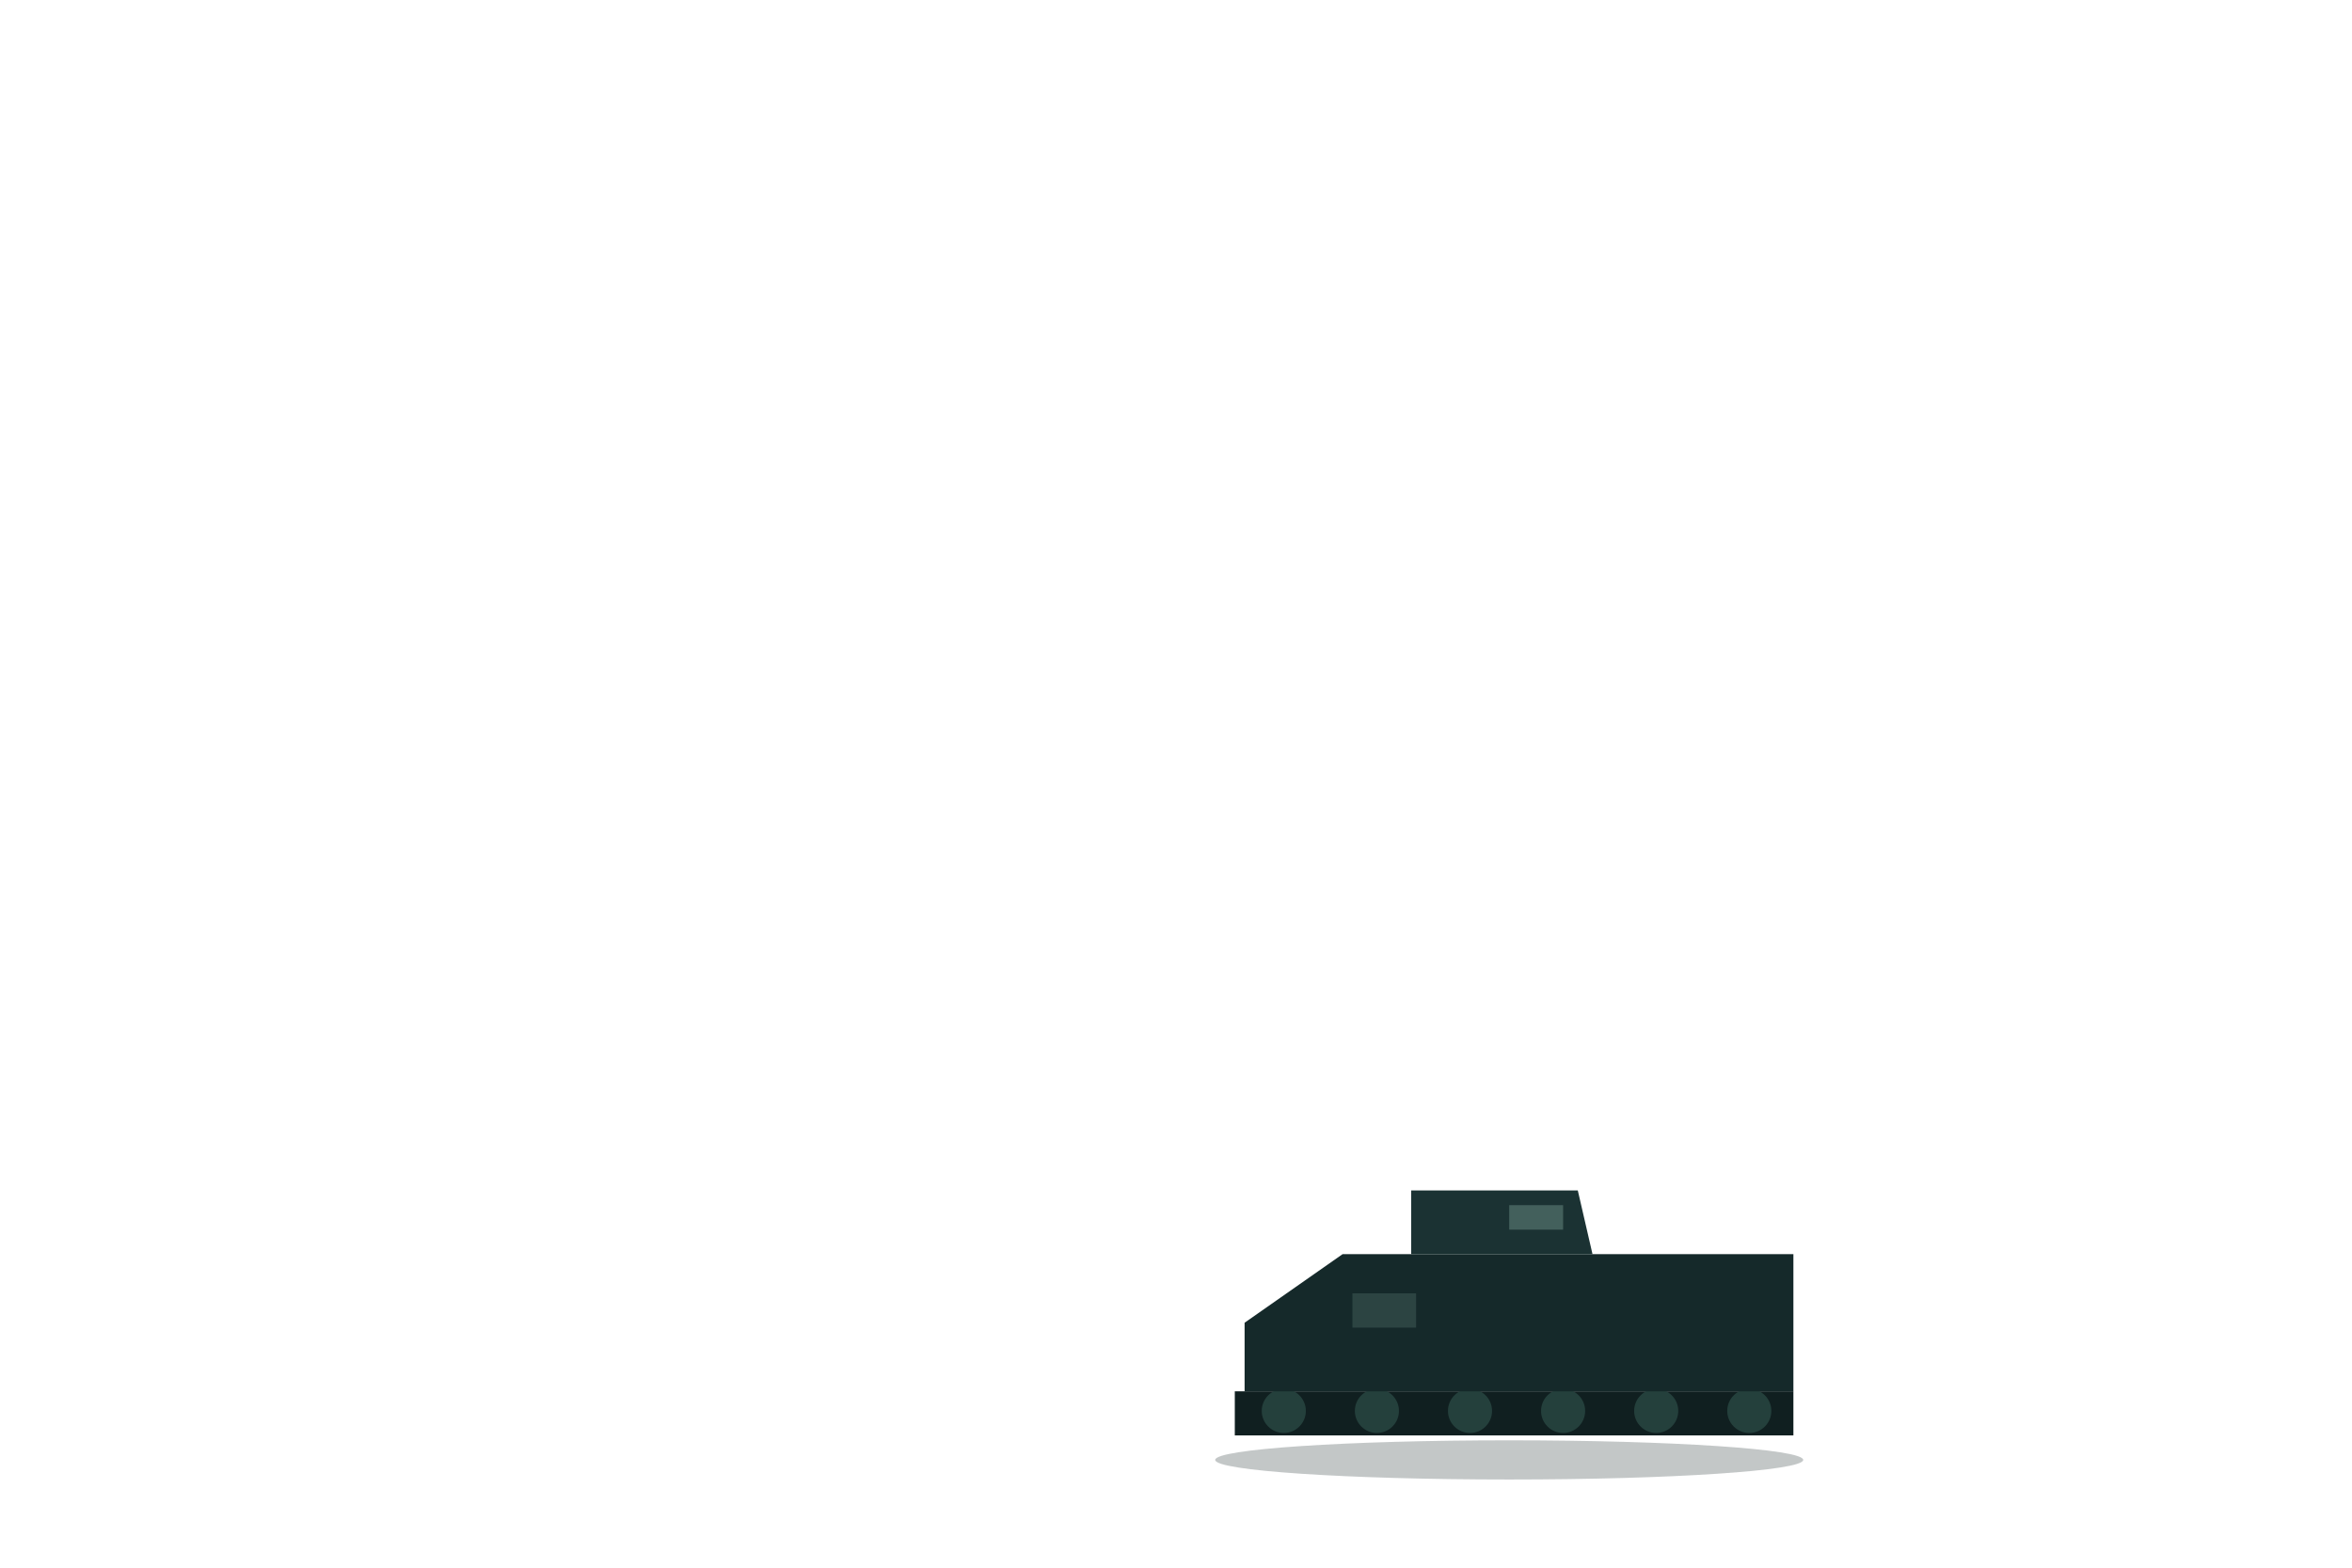
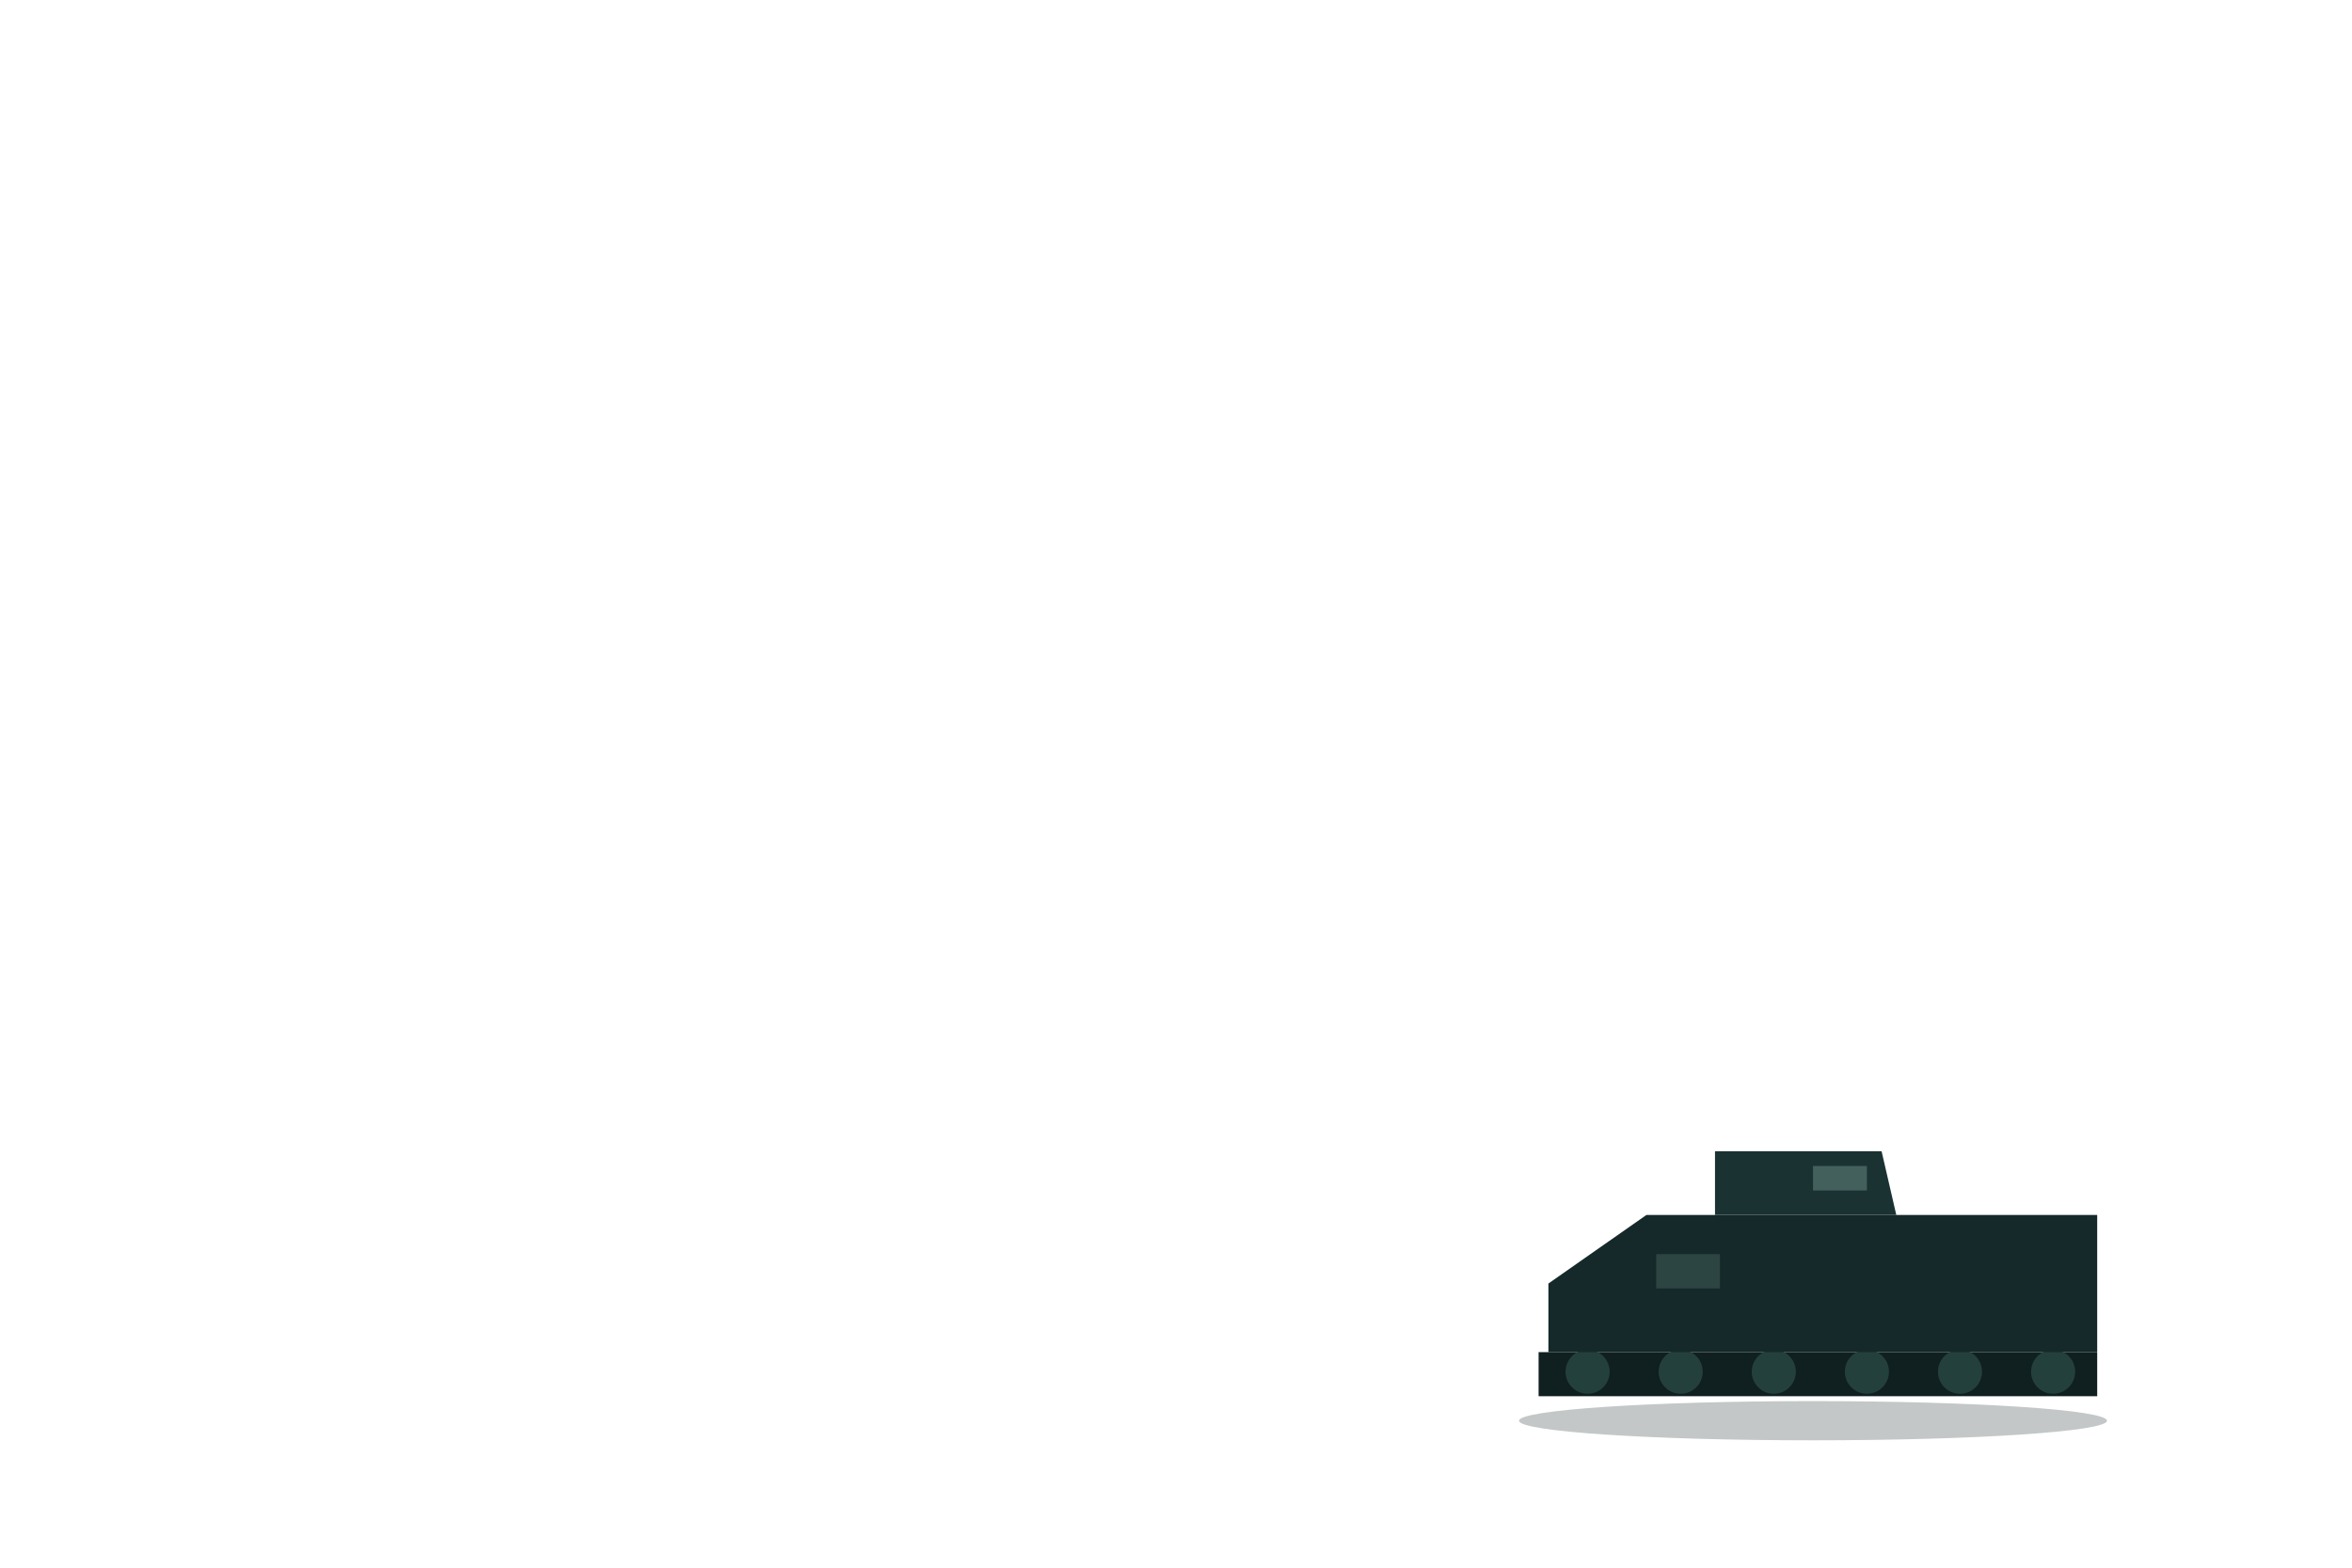
<svg xmlns="http://www.w3.org/2000/svg" viewBox="0 0 480 320" width="480" height="320">
  <defs>
    <g id="walker">
      <circle cx="0" cy="-23" r="4" />
      <path d="M-4-18h8l2 10h-3l2 8h-3l-2-7-3 7h-3l2-8h-3Z" />
    </g>
  </defs>
  <g data-actor="ifv">
-     <ellipse cx="308" cy="298" rx="60" ry="4" fill="#0f1f20" opacity="0.25" />
-     <path d="M252 284h114v9H252Z" fill="#101f20" />
+     <ellipse cx="370" cy="290" rx="60" ry="4" fill="#0f1f20" opacity="0.25" />
+     <path d="M314 276h114v9H314Z" fill="#101f20" />
    <g fill="#24403c">
-       <circle cx="262" cy="288" r="4.5" />
-       <circle cx="281" cy="288" r="4.5" />
-       <circle cx="300" cy="288" r="4.5" />
-       <circle cx="319" cy="288" r="4.5" />
-       <circle cx="338" cy="288" r="4.5" />
-       <circle cx="357" cy="288" r="4.5" />
+       <circle cx="324" cy="280" r="4.5" />
+       <circle cx="343" cy="280" r="4.5" />
+       <circle cx="362" cy="280" r="4.5" />
+       <circle cx="381" cy="280" r="4.5" />
+       <circle cx="400" cy="280" r="4.5" />
+       <circle cx="419" cy="280" r="4.5" />
    </g>
-     <path d="M254 284v-14l20-14h92v28Z" fill="#15292a" />
-     <path d="M288 256v-13h34l3 13Z" fill="#1b3233" />
-     <path d="M308 246h11v5h-11Z" fill="#43605c" />
-     <path d="M276 264h13v7h-13Z" fill="#2c4442" />
+     <path d="M316 276v-14l20-14h92v28Z" fill="#15292a" />
+     <path d="M350 248v-13h34l3 13Z" fill="#1b3233" />
+     <path d="M370 238h11v5h-11Z" fill="#43605c" />
+     <path d="M338 256h13v7h-13Z" fill="#2c4442" />
  </g>
</svg>
